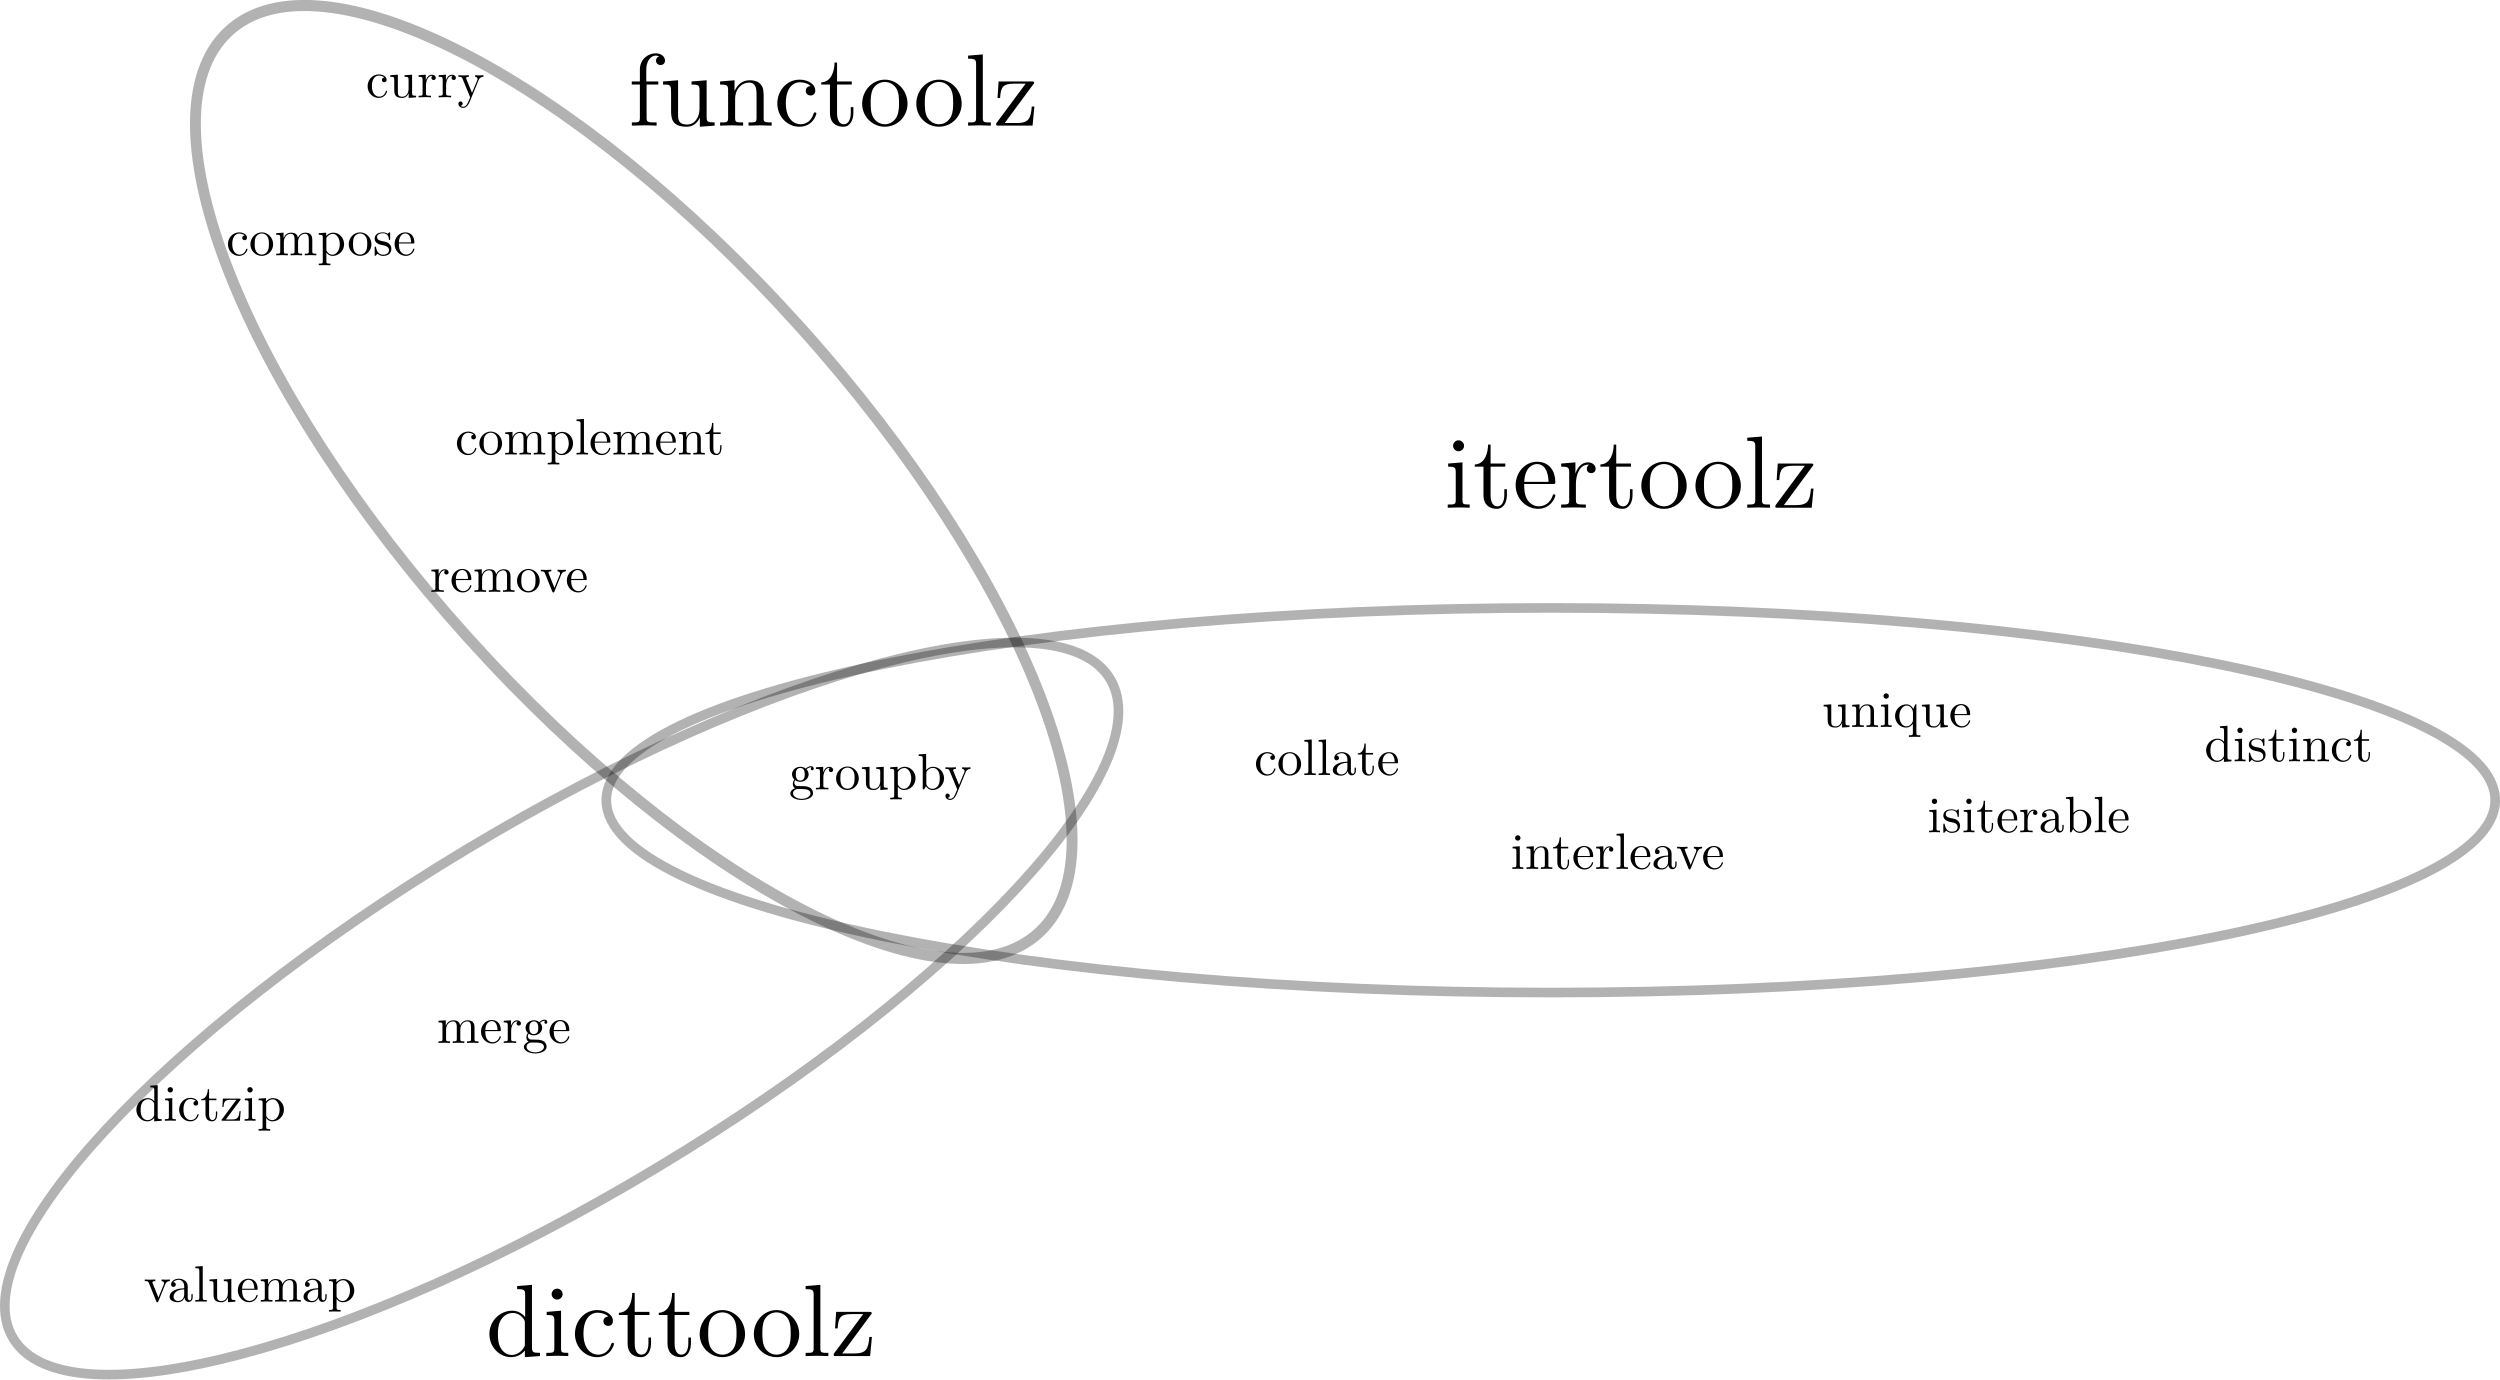
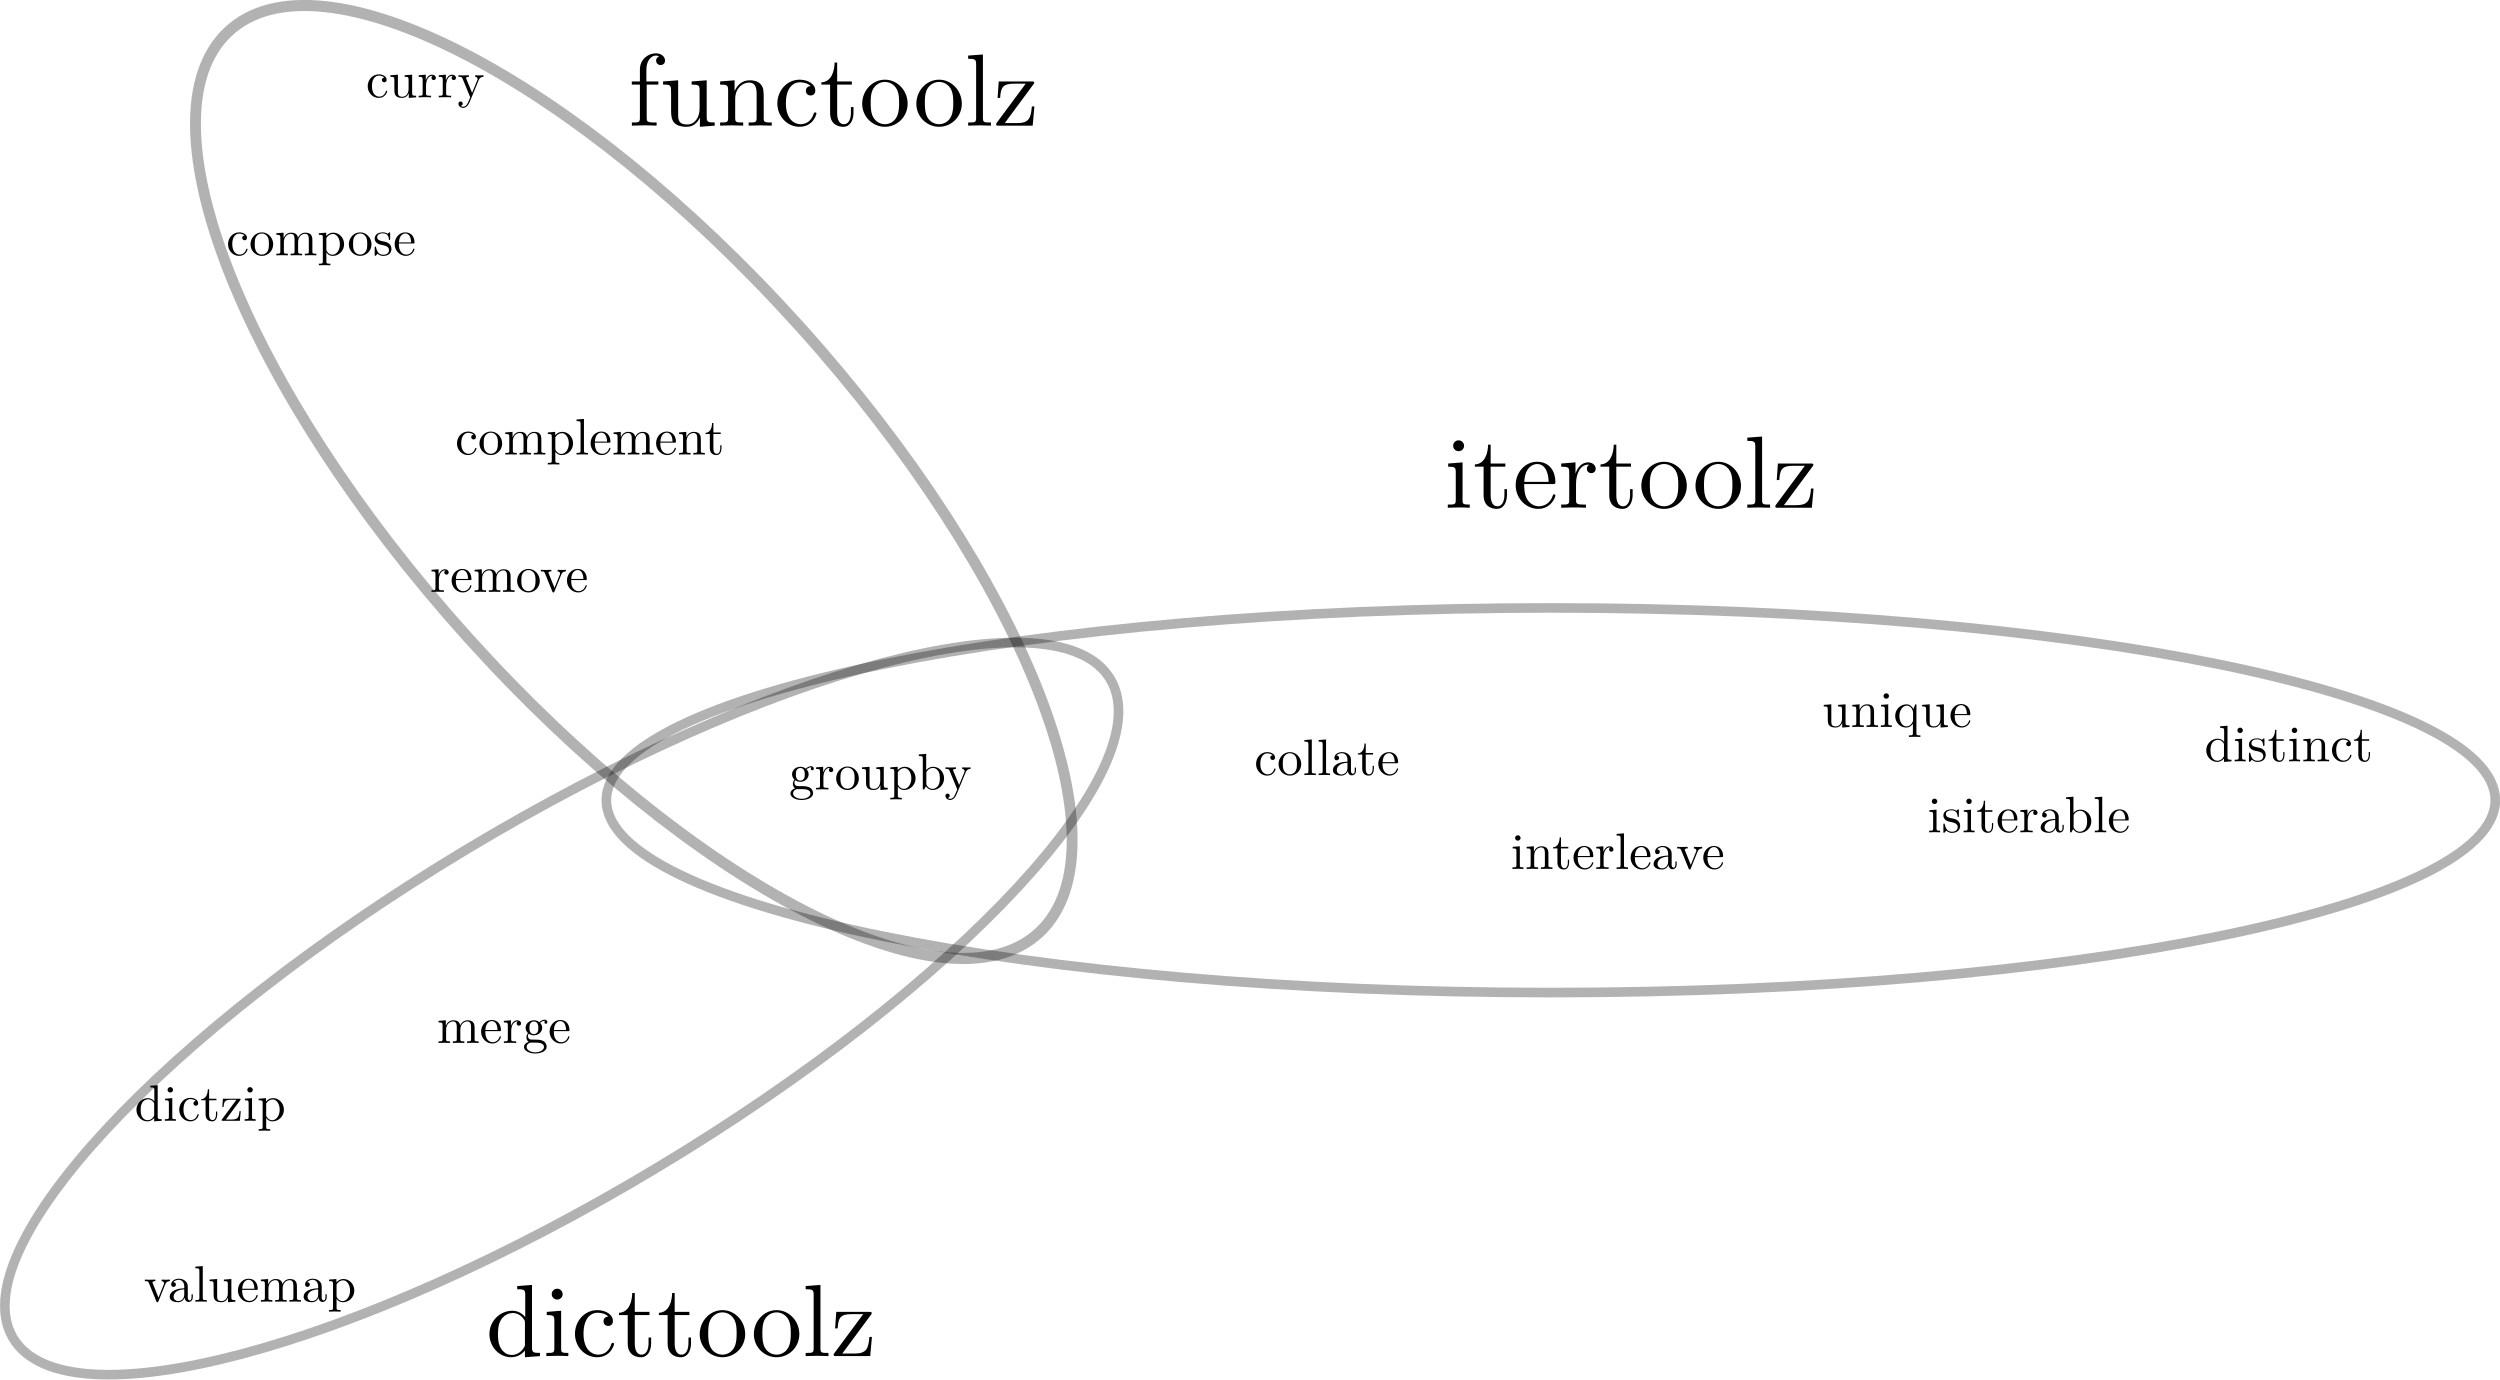
- <svg xmlns="http://www.w3.org/2000/svg" width="389.966" height="215.178" id="svg2" version="1.1">
+ <svg xmlns="http://www.w3.org/2000/svg" width="1023.984" height="565.031" id="svg2" version="1.1">
  <defs id="defs4" />
-   <g id="layer1" transform="translate(-216.1412,-356.4652)">
-     <text xml:space="preserve" style="font-size:8px;font-style:normal;font-variant:normal;font-weight:normal;font-stretch:normal;line-height:125%;letter-spacing:0px;word-spacing:0px;fill:#000000;fill-opacity:1;stroke:none;font-family:LMRoman10;-inkscape-font-specification:LMRoman10" x="339.198" y="479.606" id="text2985">
-       <tspan id="tspan2987" x="339.198" y="479.606">groupby</tspan>
+   <g id="layer1" transform="translate(-216.1224,-337.488)">
+     <text xml:space="preserve" style="font-size:21.007px;font-style:normal;font-variant:normal;font-weight:normal;font-stretch:normal;line-height:125%;letter-spacing:0px;word-spacing:0px;fill:#000000;fill-opacity:1;stroke:none;font-family:LMRoman10;-inkscape-font-specification:LMRoman10" x="539.272" y="660.84" id="text2985">
+       <tspan id="tspan2987" x="539.272" y="660.84">groupby</tspan>
    </text>
-     <text xml:space="preserve" style="font-size:8px;font-style:normal;font-variant:normal;font-weight:normal;font-stretch:normal;line-height:125%;letter-spacing:0px;word-spacing:0px;fill:#000000;fill-opacity:1;stroke:none;font-family:LMRoman10;-inkscape-font-specification:LMRoman10" x="411.786" y="477.362" id="text2989">
-       <tspan id="tspan2991" x="411.786" y="477.362">collate</tspan>
+     <text xml:space="preserve" style="font-size:21.007px;font-style:normal;font-variant:normal;font-weight:normal;font-stretch:normal;line-height:125%;letter-spacing:0px;word-spacing:0px;fill:#000000;fill-opacity:1;stroke:none;font-family:LMRoman10;-inkscape-font-specification:LMRoman10" x="729.878" y="654.948" id="text2989">
+       <tspan id="tspan2991" x="729.878" y="654.948">collate</tspan>
    </text>
-     <text xml:space="preserve" style="font-size:8px;font-style:normal;font-variant:normal;font-weight:normal;font-stretch:normal;line-height:125%;letter-spacing:0px;word-spacing:0px;fill:#000000;fill-opacity:1;stroke:none;font-family:LMRoman10;-inkscape-font-specification:LMRoman10" x="451.786" y="492.005" id="text2993">
-       <tspan id="tspan2995" x="451.786" y="492.005">interleave</tspan>
+     <text xml:space="preserve" style="font-size:21.007px;font-style:normal;font-variant:normal;font-weight:normal;font-stretch:normal;line-height:125%;letter-spacing:0px;word-spacing:0px;fill:#000000;fill-opacity:1;stroke:none;font-family:LMRoman10;-inkscape-font-specification:LMRoman10" x="834.913" y="693.399" id="text2993">
+       <tspan id="tspan2995" x="834.913" y="693.399">interleave</tspan>
    </text>
-     <text xml:space="preserve" style="font-size:8px;font-style:normal;font-variant:normal;font-weight:normal;font-stretch:normal;line-height:125%;letter-spacing:0px;word-spacing:0px;fill:#000000;fill-opacity:1;stroke:none;font-family:LMRoman10;-inkscape-font-specification:LMRoman10" x="500.357" y="469.862" id="text2997">
-       <tspan id="tspan2999" x="500.357" y="469.862">unique</tspan>
+     <text xml:space="preserve" style="font-size:21.007px;font-style:normal;font-variant:normal;font-weight:normal;font-stretch:normal;line-height:125%;letter-spacing:0px;word-spacing:0px;fill:#000000;fill-opacity:1;stroke:none;font-family:LMRoman10;-inkscape-font-specification:LMRoman10" x="962.455" y="635.254" id="text2997">
+       <tspan id="tspan2999" x="962.455" y="635.254">unique</tspan>
    </text>
-     <text xml:space="preserve" style="font-size:8px;font-style:normal;font-variant:normal;font-weight:normal;font-stretch:normal;line-height:125%;letter-spacing:0px;word-spacing:0px;fill:#000000;fill-opacity:1;stroke:none;font-family:LMRoman10;-inkscape-font-specification:LMRoman10" x="516.786" y="486.291" id="text3001">
-       <tspan id="tspan3003" x="516.786" y="486.291">isiterable</tspan>
+     <text xml:space="preserve" style="font-size:21.007px;font-style:normal;font-variant:normal;font-weight:normal;font-stretch:normal;line-height:125%;letter-spacing:0px;word-spacing:0px;fill:#000000;fill-opacity:1;stroke:none;font-family:LMRoman10;-inkscape-font-specification:LMRoman10" x="1005.595" y="678.394" id="text3001">
+       <tspan id="tspan3003" x="1005.595" y="678.394">isiterable</tspan>
    </text>
-     <text xml:space="preserve" style="font-size:8px;font-style:normal;font-variant:normal;font-weight:normal;font-stretch:normal;line-height:125%;letter-spacing:0px;word-spacing:0px;fill:#000000;fill-opacity:1;stroke:none;font-family:LMRoman10;-inkscape-font-specification:LMRoman10" x="560" y="475.219" id="text3005">
-       <tspan id="tspan3007" x="560" y="475.219">distinct</tspan>
+     <text xml:space="preserve" style="font-size:21.007px;font-style:normal;font-variant:normal;font-weight:normal;font-stretch:normal;line-height:125%;letter-spacing:0px;word-spacing:0px;fill:#000000;fill-opacity:1;stroke:none;font-family:LMRoman10;-inkscape-font-specification:LMRoman10" x="1119.07" y="649.322" id="text3005">
+       <tspan id="tspan3007" x="1119.07" y="649.322">distinct</tspan>
    </text>
-     <text xml:space="preserve" style="font-size:8px;font-style:normal;font-variant:normal;font-weight:normal;font-stretch:normal;line-height:125%;letter-spacing:0px;word-spacing:0px;fill:#000000;fill-opacity:1;stroke:none;font-family:LMRoman10;-inkscape-font-specification:LMRoman10" x="287.143" y="427.362" id="text3009">
-       <tspan id="tspan3011" x="287.143" y="427.362">complement</tspan>
+     <text xml:space="preserve" style="font-size:21.007px;font-style:normal;font-variant:normal;font-weight:normal;font-stretch:normal;line-height:125%;letter-spacing:0px;word-spacing:0px;fill:#000000;fill-opacity:1;stroke:none;font-family:LMRoman10;-inkscape-font-specification:LMRoman10" x="402.582" y="523.655" id="text3009">
+       <tspan id="tspan3011" x="402.582" y="523.655">complement</tspan>
    </text>
-     <text xml:space="preserve" style="font-size:8px;font-style:normal;font-variant:normal;font-weight:normal;font-stretch:normal;line-height:125%;letter-spacing:0px;word-spacing:0px;fill:#000000;fill-opacity:1;stroke:none;font-family:LMRoman10;-inkscape-font-specification:LMRoman10" x="251.429" y="396.291" id="text3013">
-       <tspan id="tspan3015" x="251.429" y="396.291">compose</tspan>
+     <text xml:space="preserve" style="font-size:21.007px;font-style:normal;font-variant:normal;font-weight:normal;font-stretch:normal;line-height:125%;letter-spacing:0px;word-spacing:0px;fill:#000000;fill-opacity:1;stroke:none;font-family:LMRoman10;-inkscape-font-specification:LMRoman10" x="308.801" y="442.065" id="text3013">
+       <tspan id="tspan3015" x="308.801" y="442.065">compose</tspan>
    </text>
-     <text xml:space="preserve" style="font-size:8px;font-style:normal;font-variant:normal;font-weight:normal;font-stretch:normal;line-height:125%;letter-spacing:0px;word-spacing:0px;fill:#000000;fill-opacity:1;stroke:none;font-family:LMRoman10;-inkscape-font-specification:LMRoman10" x="283.214" y="448.791" id="text3017">
-       <tspan id="tspan3019" x="283.214" y="448.791">remove</tspan>
+     <text xml:space="preserve" style="font-size:21.007px;font-style:normal;font-variant:normal;font-weight:normal;font-stretch:normal;line-height:125%;letter-spacing:0px;word-spacing:0px;fill:#000000;fill-opacity:1;stroke:none;font-family:LMRoman10;-inkscape-font-specification:LMRoman10" x="392.266" y="579.923" id="text3017">
+       <tspan id="tspan3019" x="392.266" y="579.923">remove</tspan>
    </text>
-     <text xml:space="preserve" style="font-size:8px;font-style:normal;font-variant:normal;font-weight:normal;font-stretch:normal;line-height:125%;letter-spacing:0px;word-spacing:0px;fill:#000000;fill-opacity:1;stroke:none;font-family:LMRoman10;-inkscape-font-specification:LMRoman10" x="273.214" y="371.648" id="text3021">
-       <tspan id="tspan3023" x="273.214" y="371.648">curry</tspan>
+     <text xml:space="preserve" style="font-size:21.007px;font-style:normal;font-variant:normal;font-weight:normal;font-stretch:normal;line-height:125%;letter-spacing:0px;word-spacing:0px;fill:#000000;fill-opacity:1;stroke:none;font-family:LMRoman10;-inkscape-font-specification:LMRoman10" x="366.008" y="377.356" id="text3021">
+       <tspan id="tspan3023" x="366.008" y="377.356">curry</tspan>
    </text>
-     <text xml:space="preserve" style="font-size:8px;font-style:normal;font-variant:normal;font-weight:normal;font-stretch:normal;line-height:125%;letter-spacing:0px;word-spacing:0px;fill:#000000;fill-opacity:1;stroke:none;font-family:LMRoman10;-inkscape-font-specification:LMRoman10" x="284.286" y="519.148" id="text3025">
-       <tspan id="tspan3027" x="284.286" y="519.148">merge</tspan>
+     <text xml:space="preserve" style="font-size:21.007px;font-style:normal;font-variant:normal;font-weight:normal;font-stretch:normal;line-height:125%;letter-spacing:0px;word-spacing:0px;fill:#000000;fill-opacity:1;stroke:none;font-family:LMRoman10;-inkscape-font-specification:LMRoman10" x="395.08" y="764.672" id="text3025">
+       <tspan id="tspan3027" x="395.08" y="764.672">merge</tspan>
    </text>
-     <text xml:space="preserve" style="font-size:8px;font-style:normal;font-variant:normal;font-weight:normal;font-stretch:normal;line-height:125%;letter-spacing:0px;word-spacing:0px;fill:#000000;fill-opacity:1;stroke:none;font-family:LMRoman10;-inkscape-font-specification:LMRoman10" x="237.143" y="531.291" id="text3029">
-       <tspan id="tspan3031" x="237.143" y="531.291">dictzip</tspan>
+     <text xml:space="preserve" style="font-size:21.007px;font-style:normal;font-variant:normal;font-weight:normal;font-stretch:normal;line-height:125%;letter-spacing:0px;word-spacing:0px;fill:#000000;fill-opacity:1;stroke:none;font-family:LMRoman10;-inkscape-font-specification:LMRoman10" x="271.289" y="796.558" id="text3029">
+       <tspan id="tspan3031" x="271.289" y="796.558">dictzip</tspan>
    </text>
-     <text xml:space="preserve" style="font-size:8px;font-style:normal;font-variant:normal;font-weight:normal;font-stretch:normal;line-height:125%;letter-spacing:0px;word-spacing:0px;fill:#000000;fill-opacity:1;stroke:none;font-family:LMRoman10;-inkscape-font-specification:LMRoman10" x="238.571" y="559.505" id="text3033">
-       <tspan id="tspan3035" x="238.571" y="559.505">valuemap</tspan>
+     <text xml:space="preserve" style="font-size:21.007px;font-style:normal;font-variant:normal;font-weight:normal;font-stretch:normal;line-height:125%;letter-spacing:0px;word-spacing:0px;fill:#000000;fill-opacity:1;stroke:none;font-family:LMRoman10;-inkscape-font-specification:LMRoman10" x="275.04" y="870.645" id="text3033">
+       <tspan id="tspan3035" x="275.04" y="870.645">valuemap</tspan>
    </text>
-     <path style="opacity:0.6;fill:none;stroke:#000000;stroke-width:1.5;stroke-miterlimit:4;stroke-opacity:0.502;stroke-dasharray:none" id="path3037" d="m 605.357,481.291 c 0,16.569 -65.958,30 -147.321,30 -81.363,0 -147.321,-13.431 -147.321,-30 0,-16.569 65.958,-30 147.321,-30 81.363,0 147.321,13.431 147.321,30 z" />
-     <path style="opacity:0.6;fill:none;stroke:#000000;stroke-width:1.5;stroke-miterlimit:4;stroke-opacity:0.502;stroke-dasharray:none" id="path3807" d="m 395,382.005 c 0,17.16 -37.016,31.071 -82.679,31.071 -45.662,0 -82.679,-13.911 -82.679,-31.071 0,-17.16 37.016,-31.071 82.679,-31.071 45.662,0 82.679,13.911 82.679,31.071 z" transform="matrix(0.7652209,0.8495359,-0.8330607,0.7803545,394.2385,-131.7798)" />
-     <path style="opacity:0.6;fill:none;stroke:#000000;stroke-width:1.5;stroke-miterlimit:4;stroke-opacity:0.502;stroke-dasharray:none" id="path3809" d="m 387.143,477.005 c 0,15.977 -44.692,28.929 -99.821,28.929 -55.13,0 -99.821,-12.952 -99.821,-28.929 0,-15.977 44.692,-28.929 99.821,-28.929 55.13,0 99.821,12.952 99.821,28.929 z" transform="matrix(0.8570928,-0.515162,0.515162,0.8570928,-188.246,252.9702)" />
-     <text xml:space="preserve" style="font-size:8px;font-style:normal;font-variant:normal;font-weight:normal;font-stretch:normal;line-height:125%;letter-spacing:0px;word-spacing:0px;fill:#000000;fill-opacity:1;stroke:none;font-family:LMRoman10;-inkscape-font-specification:LMRoman10" x="441.437" y="435.664" id="text3811">
-       <tspan id="tspan3813" x="441.437" y="435.664" style="font-size:16px">itertoolz</tspan>
+     <path style="opacity:0.6;fill:none;stroke:#000000;stroke-width:1.5;stroke-miterlimit:4;stroke-opacity:0.502;stroke-dasharray:none" id="path3037" d="m 605.357,481.291 c 0,16.569 -65.958,30 -147.321,30 -81.363,0 -147.321,-13.431 -147.321,-30 0,-16.569 65.958,-30 147.321,-30 81.363,0 147.321,13.431 147.321,30 z" transform="matrix(2.62587,0,0,2.62587,-351.4176,-598.5429)" />
+     <path style="opacity:0.6;fill:none;stroke:#000000;stroke-width:1.5;stroke-miterlimit:4;stroke-opacity:0.502;stroke-dasharray:none" id="path3807" d="m 395,382.005 c 0,17.16 -37.016,31.071 -82.679,31.071 -45.662,0 -82.679,-13.911 -82.679,-31.071 0,-17.16 37.016,-31.071 82.679,-31.071 45.662,0 82.679,13.911 82.679,31.071 z" transform="matrix(2.009371,2.230771,-2.187509,2.04911,683.8016,-944.5795)" />
+     <path style="opacity:0.6;fill:none;stroke:#000000;stroke-width:1.5;stroke-miterlimit:4;stroke-opacity:0.502;stroke-dasharray:none" id="path3809" d="m 387.143,477.005 c 0,15.977 -44.692,28.929 -99.821,28.929 -55.13,0 -99.821,-12.952 -99.821,-28.929 0,-15.977 44.692,-28.929 99.821,-28.929 55.13,0 99.821,12.952 99.821,28.929 z" transform="matrix(2.250615,-1.352749,1.352749,2.250615,-845.7273,65.72419)" />
+     <text xml:space="preserve" style="font-size:21.007px;font-style:normal;font-variant:normal;font-weight:normal;font-stretch:normal;line-height:125%;letter-spacing:0px;word-spacing:0px;fill:#000000;fill-opacity:1;stroke:none;font-family:LMRoman10;-inkscape-font-specification:LMRoman10" x="807.738" y="545.455" id="text3811">
+       <tspan id="tspan3813" x="807.738" y="545.455" style="font-size:42.014px">itertoolz</tspan>
    </text>
-     <text xml:space="preserve" style="font-size:8px;font-style:normal;font-variant:normal;font-weight:normal;font-stretch:normal;line-height:125%;letter-spacing:0px;word-spacing:0px;fill:#000000;fill-opacity:1;stroke:none;font-family:LMRoman10;-inkscape-font-specification:LMRoman10" x="314.157" y="376.065" id="text3815">
-       <tspan id="tspan3817" x="314.157" y="376.065" style="font-size:16px">functoolz</tspan>
+     <text xml:space="preserve" style="font-size:21.007px;font-style:normal;font-variant:normal;font-weight:normal;font-stretch:normal;line-height:125%;letter-spacing:0px;word-spacing:0px;fill:#000000;fill-opacity:1;stroke:none;font-family:LMRoman10;-inkscape-font-specification:LMRoman10" x="473.519" y="388.955" id="text3815">
+       <tspan id="tspan3817" x="473.519" y="388.955" style="font-size:42.014px">functoolz</tspan>
    </text>
-     <text xml:space="preserve" style="font-size:8px;font-style:normal;font-variant:normal;font-weight:normal;font-stretch:normal;line-height:125%;letter-spacing:0px;word-spacing:0px;fill:#000000;fill-opacity:1;stroke:none;font-family:LMRoman10;-inkscape-font-specification:LMRoman10" x="291.934" y="567.994" id="text3819">
-       <tspan id="tspan3821" x="291.934" y="567.994" style="font-size:16px">dicttoolz</tspan>
+     <text xml:space="preserve" style="font-size:21.007px;font-style:normal;font-variant:normal;font-weight:normal;font-stretch:normal;line-height:125%;letter-spacing:0px;word-spacing:0px;fill:#000000;fill-opacity:1;stroke:none;font-family:LMRoman10;-inkscape-font-specification:LMRoman10" x="415.163" y="892.936" id="text3819">
+       <tspan id="tspan3821" x="415.163" y="892.936" style="font-size:42.014px">dicttoolz</tspan>
    </text>
  </g>
</svg>
